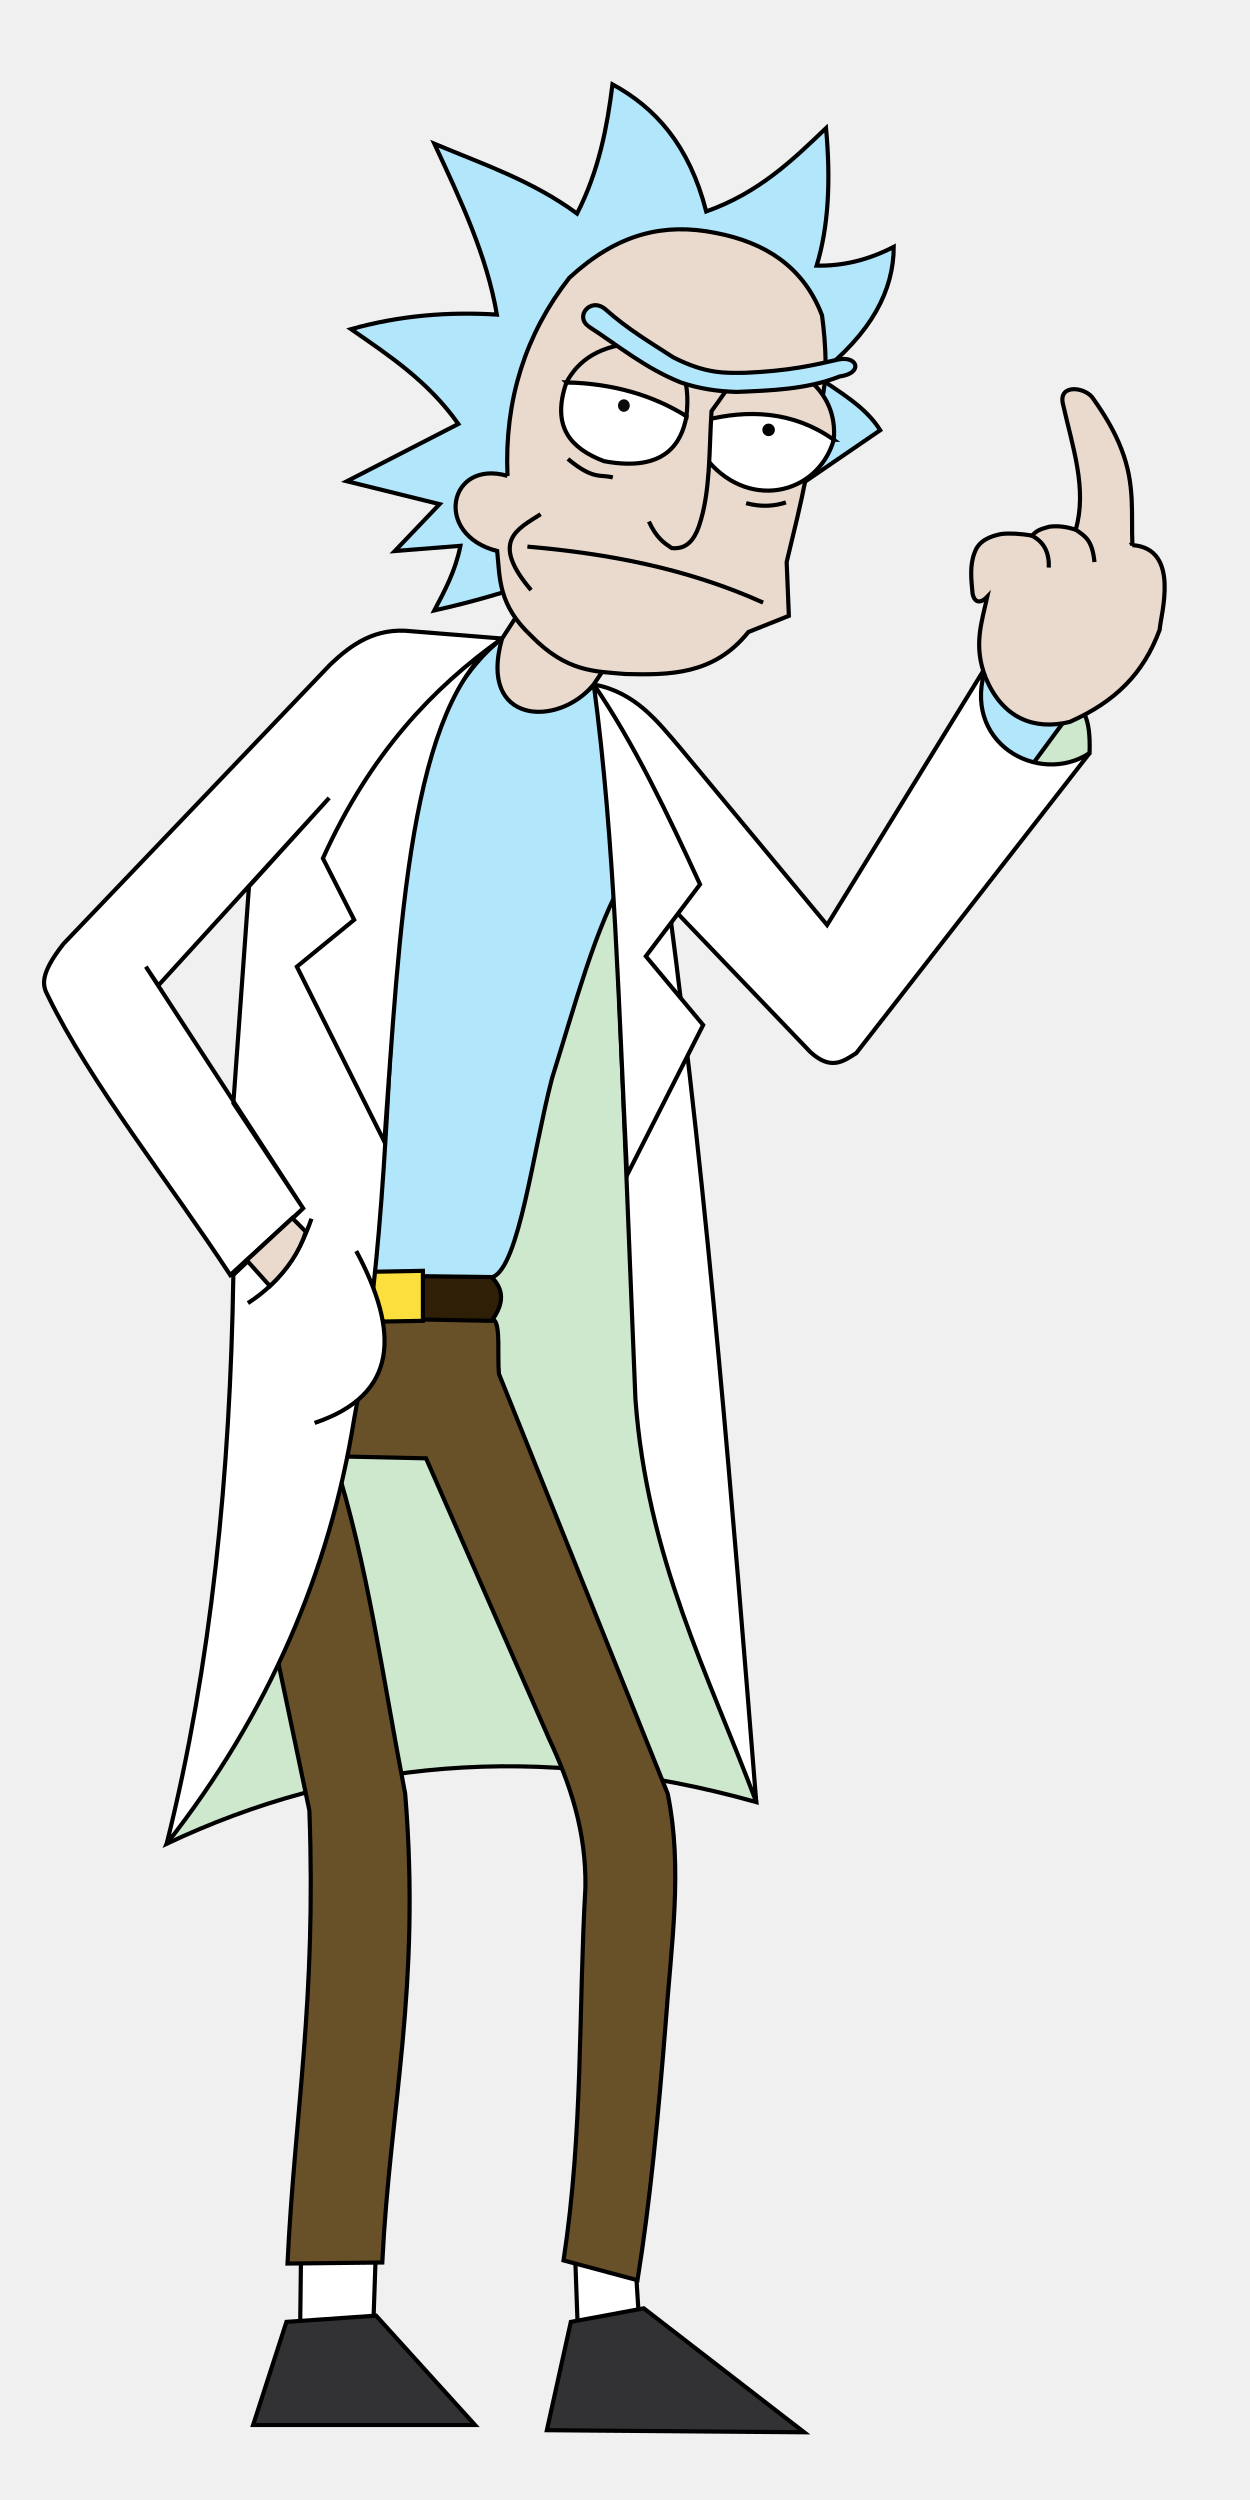
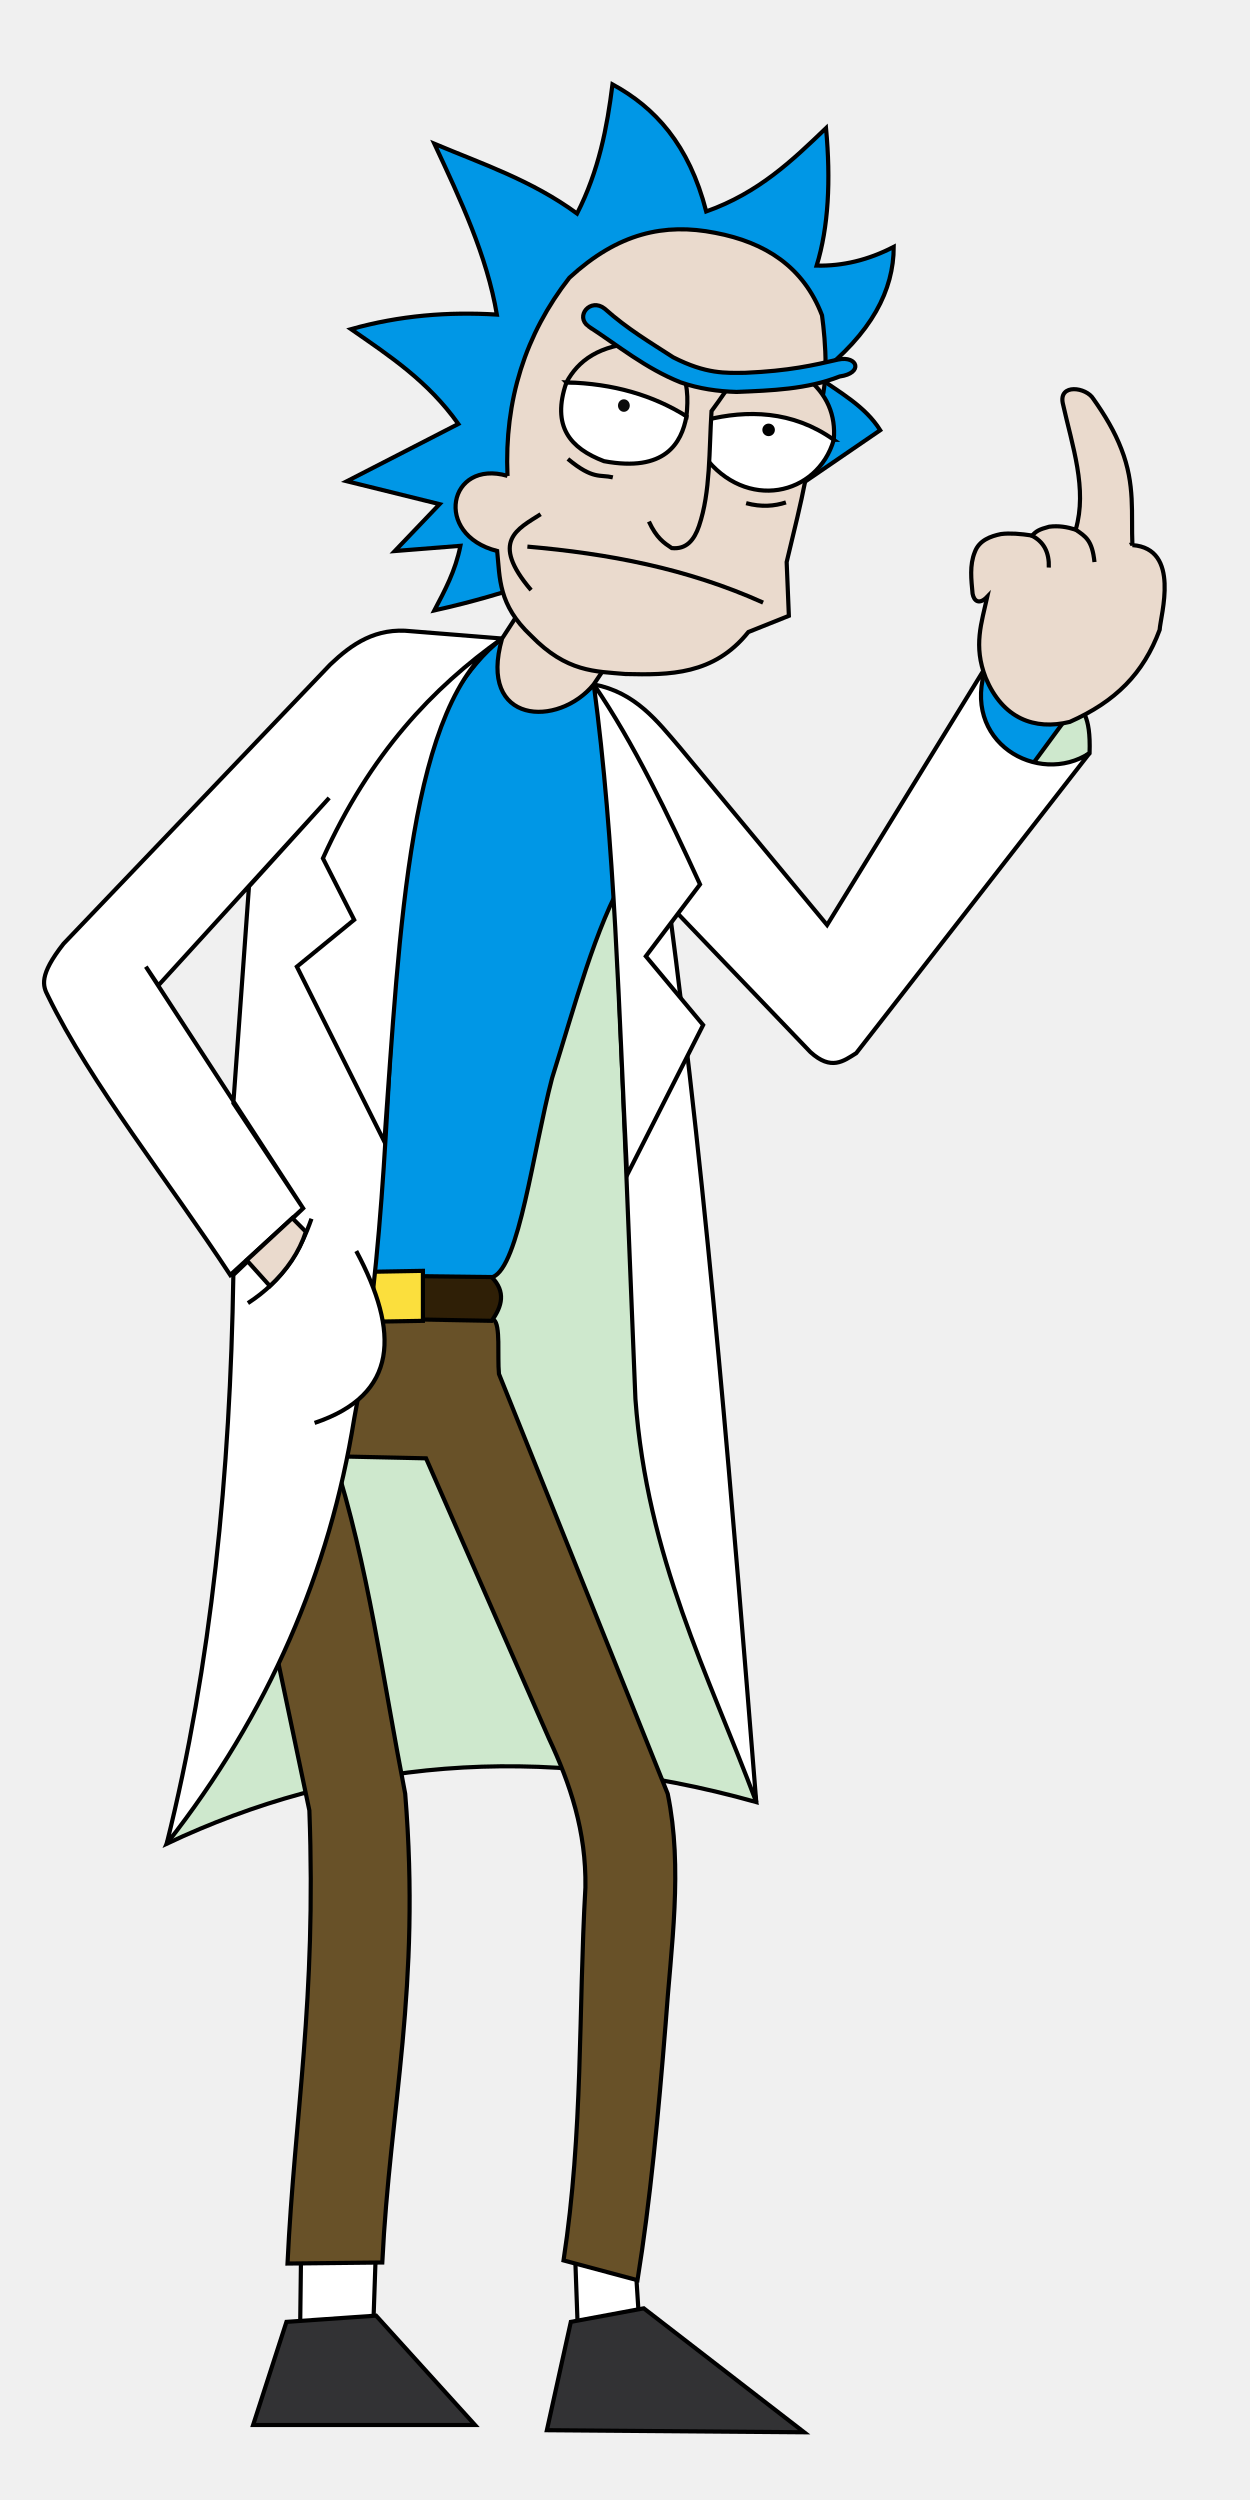
<svg xmlns="http://www.w3.org/2000/svg" width="300" height="600" viewBox="0 0 79.375 158.75" version="1.1" id="svg8">
  <defs id="defs2" />
  <g id="layer8" style="display:inline">
    <path style="fill:#cee8cd;fill-opacity:1;stroke:#000000;stroke-width:0.265px;stroke-linecap:butt;stroke-linejoin:miter;stroke-opacity:1" d="m 10.583,117.078 c 11.133,-5.258 23.484,-6.556 37.439,-2.646 L 42.399,81.822 41.54,51.395 18.653,53.777 16.007,91.81 14.155,108.942 Z" id="path3811" />
  </g>
  <g id="layer12" style="display:inline">
    <path style="fill:#cee8cd;fill-opacity:1;stroke:#000000;stroke-width:0.265px;stroke-linecap:butt;stroke-linejoin:miter;stroke-opacity:1" d="m 68.287,44.252 c 0.366,0.962 0.987,1.028 0.901,3.572 l -4.503,3.257 -2.853,-1.59 5.145,-5.753 z" id="path3833" />
  </g>
  <g id="layer2" style="display:inline">
-     <path style="fill:#b2e6fb;fill-opacity:1;stroke:#000000;stroke-width:0.265px;stroke-linecap:butt;stroke-linejoin:miter;stroke-opacity:1" d="m 50.866,30.758 5.027,-3.44 c -0.958,-1.534 -2.583,-2.4 -4.035,-3.44 3.533,-2.734 4.884,-5.468 4.895,-8.202 -1.632,0.848 -3.263,1.224 -4.895,1.191 0.752,-2.449 0.901,-5.4 0.595,-8.731 -2.138,2.048 -4.265,4.104 -7.607,5.292 -1.096,-4.269 -3.274,-6.614 -5.953,-8.07 -0.343,2.734 -0.859,5.468 -2.249,8.202 -2.893,-2.116 -6.003,-3.144 -9.062,-4.432 1.662,3.56 3.339,7.116 3.969,10.848 -3.087,-0.187 -6.174,0.056 -9.26,0.926 2.43,1.688 4.896,3.305 6.813,6.019 l -7.078,3.638 5.887,1.455 -2.844,2.977 4.167,-0.331 c -0.317,1.601 -0.994,2.843 -1.654,4.101 2.6,-0.573 4.351,-1.147 6.284,-1.72 z" id="path3785" />
-     <path style="fill:#b2e6fb;fill-opacity:1;stroke:#000000;stroke-width:0.265px;stroke-linecap:butt;stroke-linejoin:miter;stroke-opacity:1" d="m 62.64,42.267 c 2.066,1.719 3.752,2.553 5.292,3.043 l -3.307,4.498 -4.035,-3.572 z" id="path3787" />
-     <path style="fill:#b2e6fb;fill-opacity:1;stroke:#000000;stroke-width:0.265px;stroke-linecap:butt;stroke-linejoin:miter;stroke-opacity:1" d="m 31.882,40.547 c 0.485,6.042 3.91,4.824 5.887,2.91 l 2.977,6.35 -0.992,5.755 C 37.806,58.844 36.507,63.852 35.057,68.461 33.847,73.063 32.969,80.423 31.287,81.095 l -2.183,2.249 -7.276,-0.265 0.794,-33.602 5.027,-7.342 z" id="path3789" />
+     <path style="fill:#0097e6;fill-opacity:1;stroke:#000000;stroke-width:0.265px;stroke-linecap:butt;stroke-linejoin:miter;stroke-opacity:1" d="m 50.866,30.758 5.027,-3.44 c -0.958,-1.534 -2.583,-2.4 -4.035,-3.44 3.533,-2.734 4.884,-5.468 4.895,-8.202 -1.632,0.848 -3.263,1.224 -4.895,1.191 0.752,-2.449 0.901,-5.4 0.595,-8.731 -2.138,2.048 -4.265,4.104 -7.607,5.292 -1.096,-4.269 -3.274,-6.614 -5.953,-8.07 -0.343,2.734 -0.859,5.468 -2.249,8.202 -2.893,-2.116 -6.003,-3.144 -9.062,-4.432 1.662,3.56 3.339,7.116 3.969,10.848 -3.087,-0.187 -6.174,0.056 -9.26,0.926 2.43,1.688 4.896,3.305 6.813,6.019 l -7.078,3.638 5.887,1.455 -2.844,2.977 4.167,-0.331 c -0.317,1.601 -0.994,2.843 -1.654,4.101 2.6,-0.573 4.351,-1.147 6.284,-1.72 z" id="path3785" />
+     <path style="fill:#0097e6;fill-opacity:1;stroke:#000000;stroke-width:0.265px;stroke-linecap:butt;stroke-linejoin:miter;stroke-opacity:1" d="m 62.64,42.267 c 2.066,1.719 3.752,2.553 5.292,3.043 l -3.307,4.498 -4.035,-3.572 z" id="path3787" />
+     <path style="fill:#0097e6;fill-opacity:1;stroke:#000000;stroke-width:0.265px;stroke-linecap:butt;stroke-linejoin:miter;stroke-opacity:1" d="m 31.882,40.547 c 0.485,6.042 3.91,4.824 5.887,2.91 l 2.977,6.35 -0.992,5.755 C 37.806,58.844 36.507,63.852 35.057,68.461 33.847,73.063 32.969,80.423 31.287,81.095 l -2.183,2.249 -7.276,-0.265 0.794,-33.602 5.027,-7.342 z" id="path3789" />
  </g>
  <g id="layer3" style="display:inline">
    <path style="fill:#ffffff;fill-opacity:1;stroke:#000000;stroke-width:0.265px;stroke-linecap:butt;stroke-linejoin:miter;stroke-opacity:1" d="m 19.116,143.206 -0.066,5.358 4.63,-0.198 0.198,-5.755 z" id="path3792" />
    <path style="fill:#ffffff;fill-opacity:1;stroke:#000000;stroke-width:0.265px;stroke-linecap:butt;stroke-linejoin:miter;stroke-opacity:1" d="m 36.513,143.007 0.198,5.49 3.903,-0.661 -0.265,-4.101 z" id="path3794" />
  </g>
  <g id="layer4" style="display:inline">
    <path style="fill:#323234;fill-opacity:1;stroke:#000000;stroke-width:0.265px;stroke-linecap:butt;stroke-linejoin:miter;stroke-opacity:1" d="m 18.19,147.439 5.689,-0.397 6.284,6.945 H 16.073 Z" id="path3797" />
    <path style="fill:#323234;fill-opacity:1;stroke:#000000;stroke-width:0.265px;stroke-linecap:butt;stroke-linejoin:miter;stroke-opacity:1" d="m 36.248,147.439 -1.521,6.879 16.338,0.132 -10.186,-7.871 z" id="path3799" />
  </g>
  <g id="layer5" style="display:inline">
    <path style="fill:#685128;fill-opacity:1;stroke:#000000;stroke-width:0.265px;stroke-linecap:butt;stroke-linejoin:miter;stroke-opacity:1" d="m 17.462,104.577 2.183,10.385 c 0.449,12.098 -0.926,19.182 -1.389,28.773 l 6.019,-0.066 c 0.485,-9.922 2.46,-17.422 1.455,-29.766 C 24.325,106.713 23.371,99.342 21.167,92.472 l 5.887,0.132 7.805,17.793 c 1.344,2.867 2.372,5.892 2.315,9.459 -0.449,7.888 -0.136,15.471 -1.389,23.68 l 4.696,1.257 c 0.806,-5.002 1.329,-10.571 1.786,-16.272 0.341,-4.91 1.114,-9.874 0.132,-14.618 L 31.684,87.246 c -0.109,-1.151 0.113,-3.127 -0.331,-3.44 L 16.404,82.418 Z" id="path3802" />
  </g>
  <g id="layer6" style="display:inline">
    <path style="fill:#2f1f06;fill-opacity:1;stroke:#000000;stroke-width:0.265px;stroke-linecap:butt;stroke-linejoin:miter;stroke-opacity:1" d="m 31.221,81.095 c 0.911,0.926 0.669,1.852 0,2.778 L 20.704,83.674 v -2.712 z" id="path3805" />
  </g>
  <g id="layer7" style="display:inline">
    <path style="fill:#fbdf3d;fill-opacity:1;stroke:#000000;stroke-width:0.265px;stroke-linecap:butt;stroke-linejoin:miter;stroke-opacity:1" d="m 23.283,80.764 3.572,-0.066 v 3.175 l -3.77,0.066 z" id="path3808" />
  </g>
  <g id="layer9" style="display:inline">
    <path style="fill:#ffffff;fill-opacity:1;stroke:#000000;stroke-width:0.265px;stroke-linecap:butt;stroke-linejoin:miter;stroke-opacity:1" d="M 48.022,114.432 C 46.508,95.596 45.01,76.767 42.466,57.415 l 8.996,9.393 c 1.324,1.202 2.099,0.574 2.91,0.066 l 14.817,-19.05 c -3.256,2.131 -8.265,-0.7 -6.548,-5.556 L 52.52,58.738 43.193,47.493 c -1.466,-1.709 -2.83,-3.52 -5.49,-4.035 0.731,3.109 0.979,6.218 1.191,9.327 l 1.455,36.049 c 0.739,10.091 4.634,17.478 7.673,25.598 z" id="path3814" />
    <path style="fill:#ffffff;fill-opacity:1;stroke:#000000;stroke-width:0.265px;stroke-linecap:butt;stroke-linejoin:miter;stroke-opacity:1" d="m 31.882,40.547 -5.755,-0.463 c -2.252,-0.253 -3.78,0.798 -5.159,2.117 L 4.035,59.928 c -1.575,2.007 -1.318,2.682 -0.992,3.307 2.718,5.583 7.707,11.815 11.576,17.727 l 4.63,-4.233 -9.988,-15.346 0.794,1.191 10.848,-11.906 -5.093,5.622 -0.992,13.758 4.432,6.681 -4.432,4.233 c -0.198,12.605 -1.393,24.744 -4.233,36.116 6.493,-8.275 10.352,-17.302 11.906,-26.987 1.985,-10.473 2.095,-21.415 2.778,-32.213 0.422,-5.731 1.289,-10.854 3.638,-13.957 0.856,-1.261 1.772,-2.462 2.977,-3.373 z" id="path3816" />
  </g>
  <g id="layer10" style="display:inline">
    <path style="fill:none;stroke:#000000;stroke-width:0.265px;stroke-linecap:butt;stroke-linejoin:miter;stroke-opacity:1" d="m 15.743,82.748 c 2.276,-1.475 3.335,-3.357 4.035,-5.358" id="path3819" />
    <path style="fill:#ffffff;fill-opacity:1;stroke:#000000;stroke-width:0.265px;stroke-linecap:butt;stroke-linejoin:miter;stroke-opacity:1" d="m 22.622,79.441 c 2.746,5.136 2.704,9.121 -2.646,10.914" id="path3821" />
    <path style="fill:#ffffff;fill-opacity:1;stroke:#000000;stroke-width:0.265px;stroke-linecap:butt;stroke-linejoin:miter;stroke-opacity:1" d="m 31.882,40.547 c -4.405,3.121 -8.378,7.32 -11.377,13.957 l 1.984,3.903 -3.638,2.977 5.556,11.112 C 25.405,58.961 25.941,44.536 31.882,40.547 Z" id="path3823" />
    <path style="fill:#ffffff;fill-opacity:1;stroke:#000000;stroke-width:0.265px;stroke-linecap:butt;stroke-linejoin:miter;stroke-opacity:1" d="m 37.703,43.458 c 1.357,10.124 1.579,20.702 2.117,31.155 l 4.829,-9.525 -3.638,-4.366 3.44,-4.564 C 42.391,51.671 40.283,47.25 37.703,43.458 Z" id="path3825" />
  </g>
  <g id="layer11" style="display:inline">
    <path style="fill:#eadacd;fill-opacity:1;stroke:#000000;stroke-width:0.265px;stroke-linecap:butt;stroke-linejoin:miter;stroke-opacity:1" d="m 18.562,77.349 0.86,0.868 c -0.419,1.295 -1.204,2.439 -2.282,3.448 l -1.472,-1.637 z" id="path3828" />
    <path style="fill:#eadacd;fill-opacity:1;stroke:#000000;stroke-width:0.265px;stroke-linecap:butt;stroke-linejoin:miter;stroke-opacity:1" d="m 31.882,40.547 c -1.568,5.471 3.582,5.672 5.821,2.91 l 1.539,-2.293 -5.426,-3.601 z" id="path3830" />
  </g>
  <g id="layer13" style="display:inline">
    <path style="fill:#eadacd;fill-opacity:1;stroke:#000000;stroke-width:0.265px;stroke-linecap:butt;stroke-linejoin:miter;stroke-opacity:1" d="m 71.907,34.614 c 3.095,0.221 1.779,4.475 1.731,5.379 -1.031,2.786 -2.806,4.556 -5.706,5.847 -2.243,0.55 -4.265,-0.213 -5.343,-2.803 -0.797,-2.04 -0.256,-3.49 0.105,-5.148 -0.512,0.538 -0.846,0.284 -0.935,-0.187 -0.083,-0.899 -0.199,-1.804 0.14,-2.643 0.272,-0.757 1.02,-1.012 1.66,-1.146 0.558,-0.073 1.243,-0.019 1.988,0.094 0.234,-0.265 0.419,-0.389 1.076,-0.561 0.616,-0.077 1.13,0.018 1.684,0.187 0.755,-2.584 -0.219,-5.319 -0.819,-8.021 -0.266,-1.272 1.489,-1.032 1.941,-0.281 0.731,1.033 1.358,2.086 1.777,3.181 0.89,2.269 0.616,4.122 0.702,6.104 z" id="path3836" />
  </g>
  <g id="layer14" style="display:inline">
    <path style="fill:none;stroke:#000000;stroke-width:0.265px;stroke-linecap:butt;stroke-linejoin:miter;stroke-opacity:1" d="m 65.453,33.982 c 0.837,0.393 1.182,1.103 1.146,2.058" id="path3839" />
    <path style="fill:none;stroke:#000000;stroke-width:0.265px;stroke-linecap:butt;stroke-linejoin:miter;stroke-opacity:1" d="m 68.306,33.632 c 0.624,0.438 1.049,0.655 1.193,2.058" id="path3841" />
  </g>
  <g id="layer15" style="display:inline">
    <path style="fill:#eadacd;fill-opacity:1;stroke:#000000;stroke-width:0.265px;stroke-linecap:butt;stroke-linejoin:miter;stroke-opacity:1" d="m 32.226,30.22 c -0.21,-4.81 1.146,-9.018 3.929,-12.582 3.097,-2.849 6.04,-3.489 9.261,-2.853 3.176,0.602 5.599,2.145 6.782,5.238 0.212,1.583 0.512,4.796 -0.374,6.314 l -0.702,4.256 c -0.275,1.422 -0.631,2.857 -1.169,5.098 l 0.14,3.414 -2.572,1.029 c -2.184,2.734 -5.018,2.735 -7.811,2.666 -1.907,-0.17 -3.72,-0.102 -5.987,-2.432 -2.091,-1.965 -1.976,-3.654 -2.152,-5.379 -4.09,-1.037 -3.088,-5.854 0.655,-4.771 z" id="path3844" />
  </g>
  <g id="layer16" style="display:inline">
    <path style="fill:none;stroke:#000000;stroke-width:0.265px;stroke-linecap:butt;stroke-linejoin:miter;stroke-opacity:1" d="m 33.489,34.71 c 5.095,0.443 10.12,1.373 14.967,3.555" id="path3847" />
    <path style="fill:none;stroke:#000000;stroke-width:0.265px;stroke-linecap:butt;stroke-linejoin:miter;stroke-opacity:1" d="m 34.331,32.652 c -1.457,0.942 -3.254,1.703 -0.608,4.818" id="path3849" />
    <path style="fill:none;stroke:#000000;stroke-width:0.265px;stroke-linecap:butt;stroke-linejoin:miter;stroke-opacity:1" d="m 47.38,31.951 c 0.981,0.262 1.794,0.189 2.526,-0.047" id="path3852" />
    <path style="fill:none;stroke:#000000;stroke-width:0.265px;stroke-linecap:butt;stroke-linejoin:miter;stroke-opacity:1" d="m 36.061,29.144 c 1.616,1.339 2.036,0.971 2.853,1.169" id="path3854" />
  </g>
  <g id="layer17" style="display:inline">
    <path style="fill:#ffffff;fill-opacity:1;stroke:#000000;stroke-width:0.265px;stroke-linecap:butt;stroke-linejoin:miter;stroke-opacity:1" d="m 44.714,28.957 c 2.643,3.527 7.196,2.538 8.232,-1.029 -1.677,-3.217 -6.457,-3.571 -8.092,-1.263 z" id="path3856" />
  </g>
  <g id="layer18" style="display:inline">
    <path style="fill:#eadacd;fill-opacity:1;stroke:#000000;stroke-width:0.265px;stroke-linecap:butt;stroke-linejoin:miter;stroke-opacity:1" d="m 52.946,27.928 c 0.131,-1.566 -0.412,-2.908 -1.777,-3.976 l -6.08,0.047 -0.234,2.666 c 2.545,-0.634 5.461,-0.618 8.092,1.263 z" id="path3859" />
    <circle style="fill:#000000;fill-opacity:1;stroke-width:0.265" id="path3863" cx="48.807" cy="27.297" r="0.398" />
  </g>
  <g id="layer19" style="display:inline">
    <g id="layer20">
      <path style="display:inline;fill:#eadacd;fill-opacity:1;stroke:none;stroke-width:0.265px;stroke-linecap:butt;stroke-linejoin:miter;stroke-opacity:1" d="m 46.492,24.233 -1.31,1.871 -0.468,2.853 c 0,0 -0.982,-0.748 -0.982,-1.356 0,-0.608 1.356,-3.601 1.356,-3.601 z" id="path5852" />
    </g>
    <path style="fill:#eadacd;fill-opacity:1;stroke:#000000;stroke-width:0.265px;stroke-linecap:butt;stroke-linejoin:miter;stroke-opacity:1" d="m 46.492,24.233 c 0,0 -0.745,1.117 -1.31,1.871 -0.159,2.496 -0.061,5.145 -0.795,7.296 -0.308,0.898 -0.802,1.499 -1.731,1.403 -0.483,-0.322 -0.967,-0.633 -1.45,-1.684" id="path3866" />
  </g>
  <g id="layer21" style="display:inline">
    <path style="fill:#ffffff;fill-opacity:1;stroke:#000000;stroke-width:0.265px;stroke-linecap:butt;stroke-linejoin:miter;stroke-opacity:1" d="m 35.968,24.28 c 2.5,0.029 4.538,-0.926 7.624,2.152 -0.313,1.714 -1.366,3.572 -5.238,2.853 -2.139,-0.818 -3.351,-2.199 -2.385,-5.005 z" id="path6686" />
  </g>
  <g id="layer22" style="display:inline">
    <path style="fill:#eadacd;fill-opacity:1;stroke:#000000;stroke-width:0.265px;stroke-linecap:butt;stroke-linejoin:miter;stroke-opacity:1" d="m 35.968,24.28 c 2.989,0.079 5.509,0.823 7.624,2.152 0.11,-1.123 0.115,-2.228 -0.514,-3.227 l -2.432,-1.45 c -2.611,0.141 -3.931,1.142 -4.677,2.526 z" id="path6689" />
  </g>
  <g id="layer23" style="display:inline">
    <ellipse style="fill:#0b0a0a;fill-opacity:1;stroke:none;stroke-width:0.265" id="path6694" cx="39.616" cy="25.753" rx="0.374" ry="0.398" />
  </g>
  <g id="layer24">
-     <path style="fill:#b2e6fb;fill-opacity:1;stroke:#000000;stroke-width:0.265px;stroke-linecap:butt;stroke-linejoin:miter;stroke-opacity:1" d="m 37.371,20.725 c 1.897,1.237 3.61,2.658 5.847,3.555 1.185,0.409 2.37,0.573 3.555,0.608 2.222,-0.094 4.448,-0.16 6.548,-0.982 1.517,-0.208 1.149,-1.336 -0.094,-1.076 -1.561,0.361 -3.116,0.724 -5.893,0.842 -1.262,0.014 -2.475,0.092 -4.584,-0.982 -1.45,-0.942 -2.9,-1.791 -4.35,-3.087 -0.9,-0.721 -1.917,0.476 -1.029,1.123 z" id="path6697" />
+     <path style="fill:#0097e6;fill-opacity:1;stroke:#000000;stroke-width:0.265px;stroke-linecap:butt;stroke-linejoin:miter;stroke-opacity:1" d="m 37.371,20.725 c 1.897,1.237 3.61,2.658 5.847,3.555 1.185,0.409 2.37,0.573 3.555,0.608 2.222,-0.094 4.448,-0.16 6.548,-0.982 1.517,-0.208 1.149,-1.336 -0.094,-1.076 -1.561,0.361 -3.116,0.724 -5.893,0.842 -1.262,0.014 -2.475,0.092 -4.584,-0.982 -1.45,-0.942 -2.9,-1.791 -4.35,-3.087 -0.9,-0.721 -1.917,0.476 -1.029,1.123 z" id="path6697" />
  </g>
</svg>
